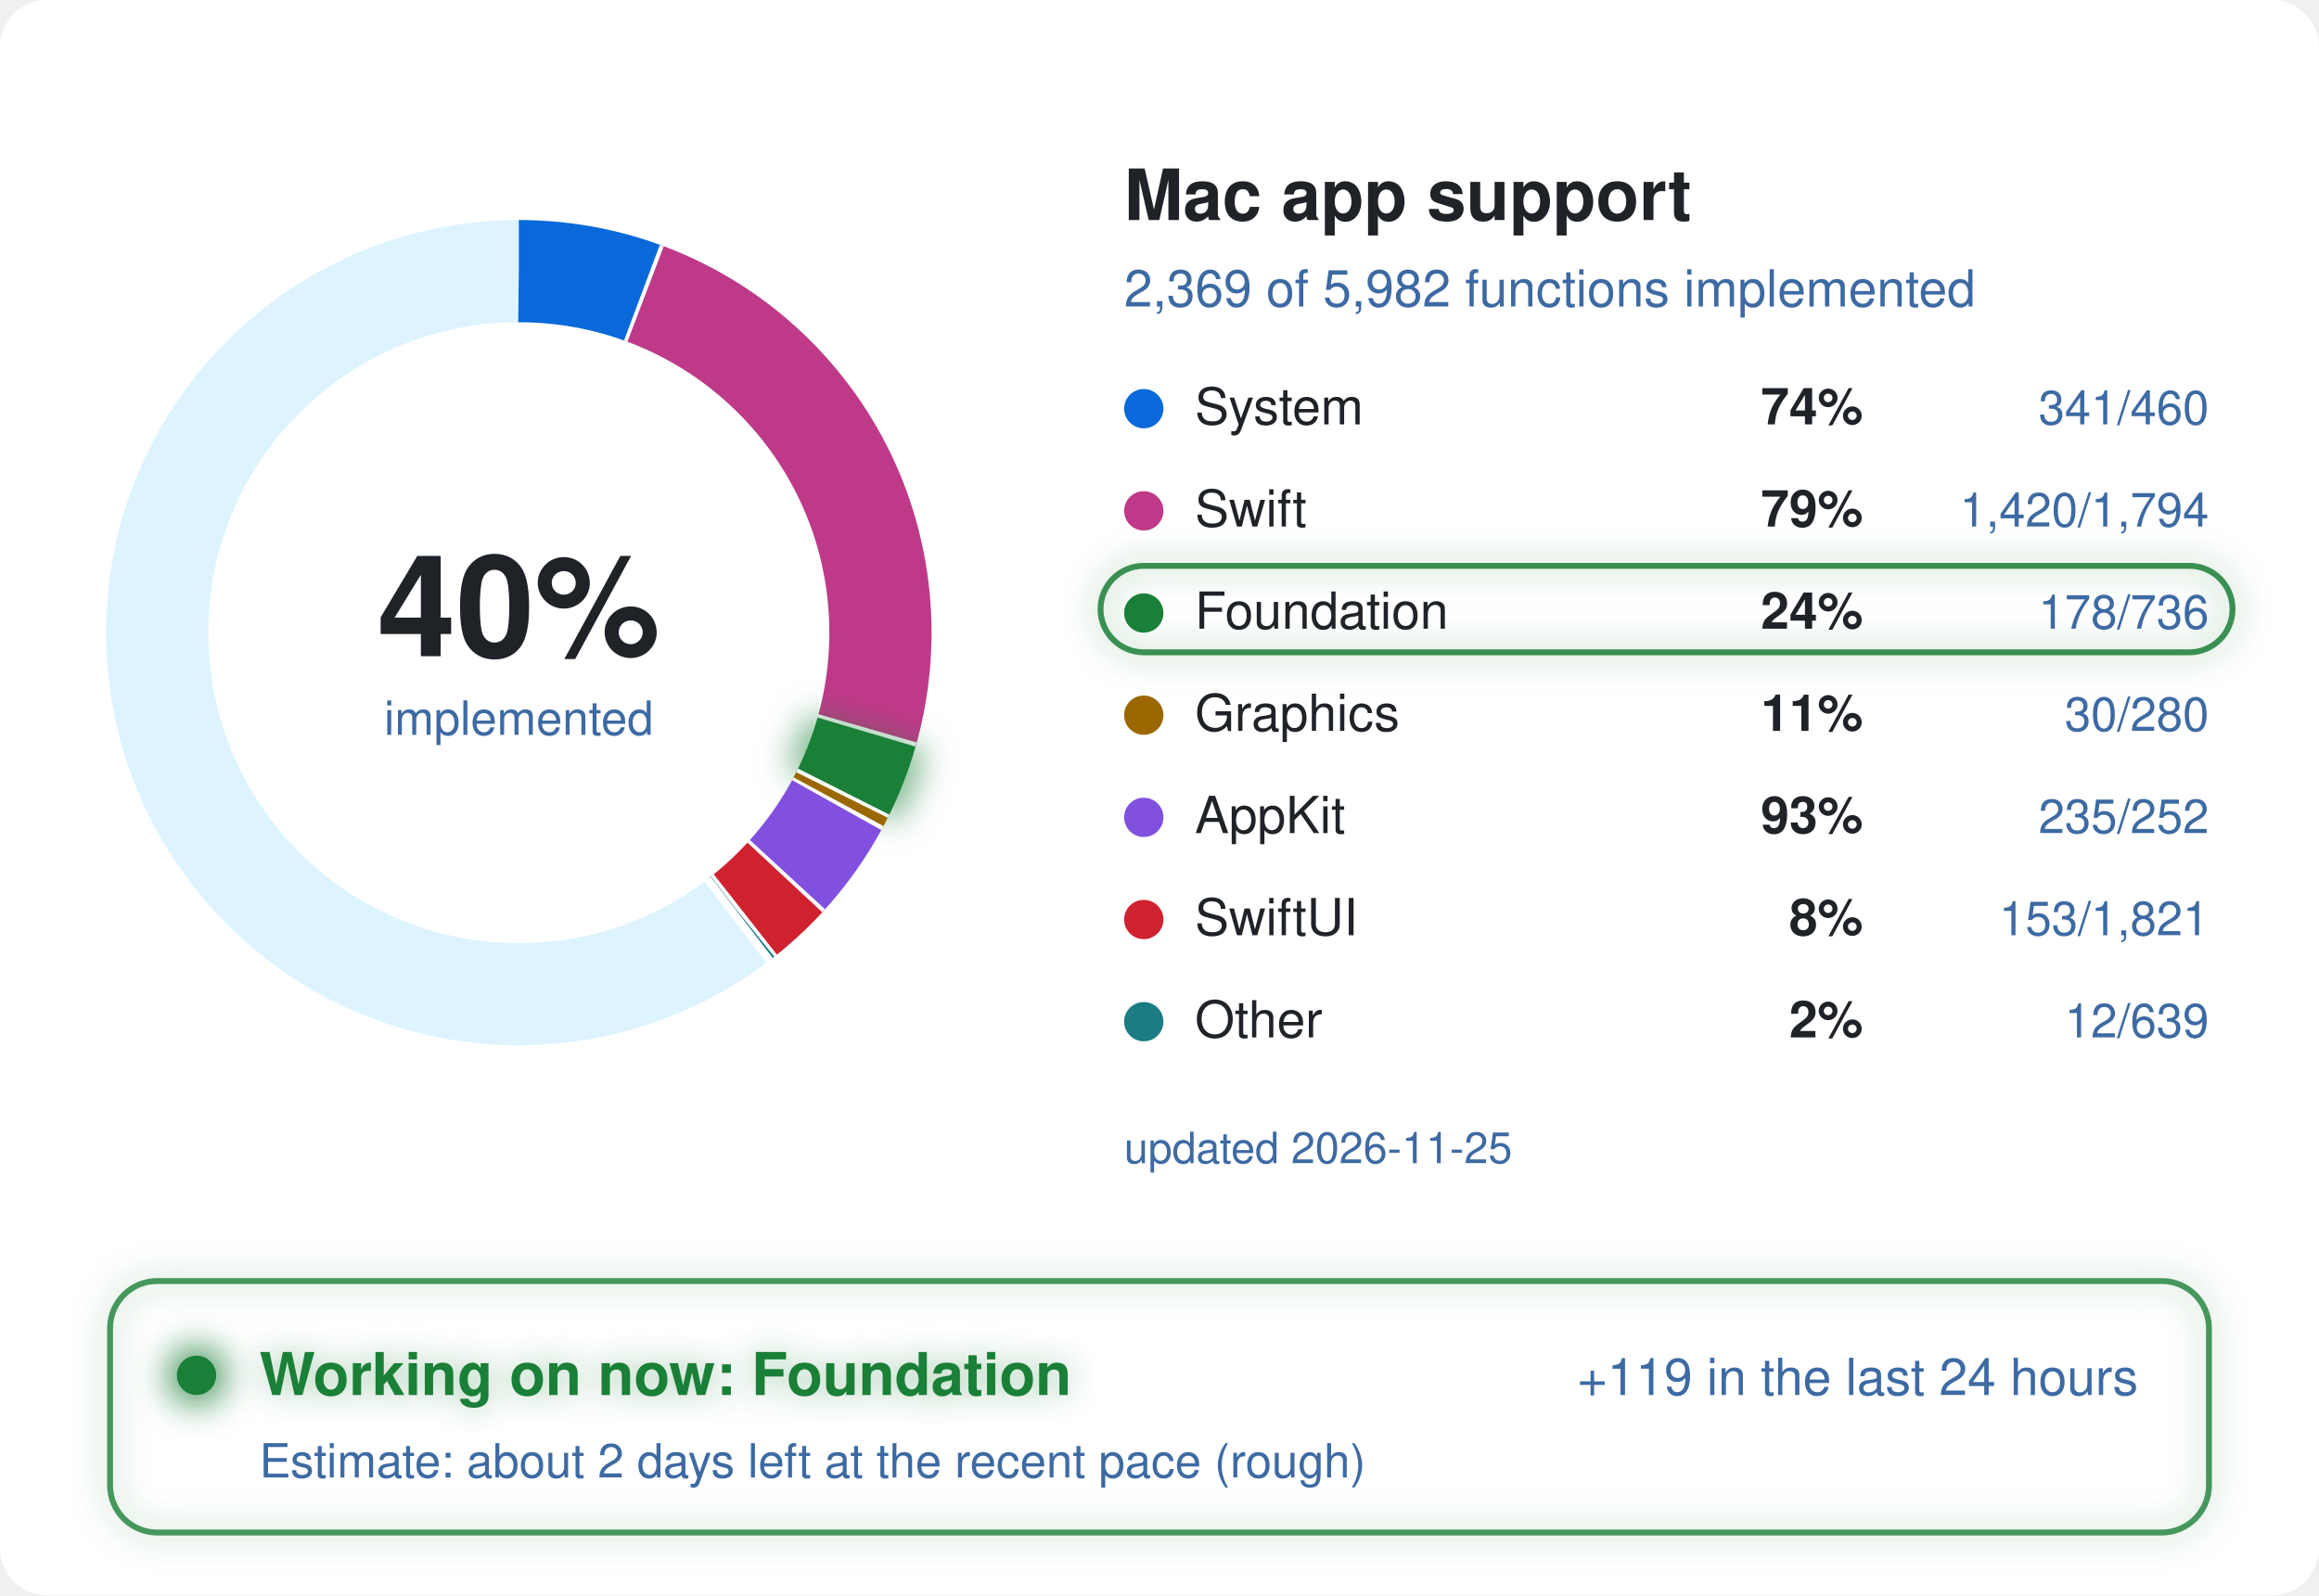
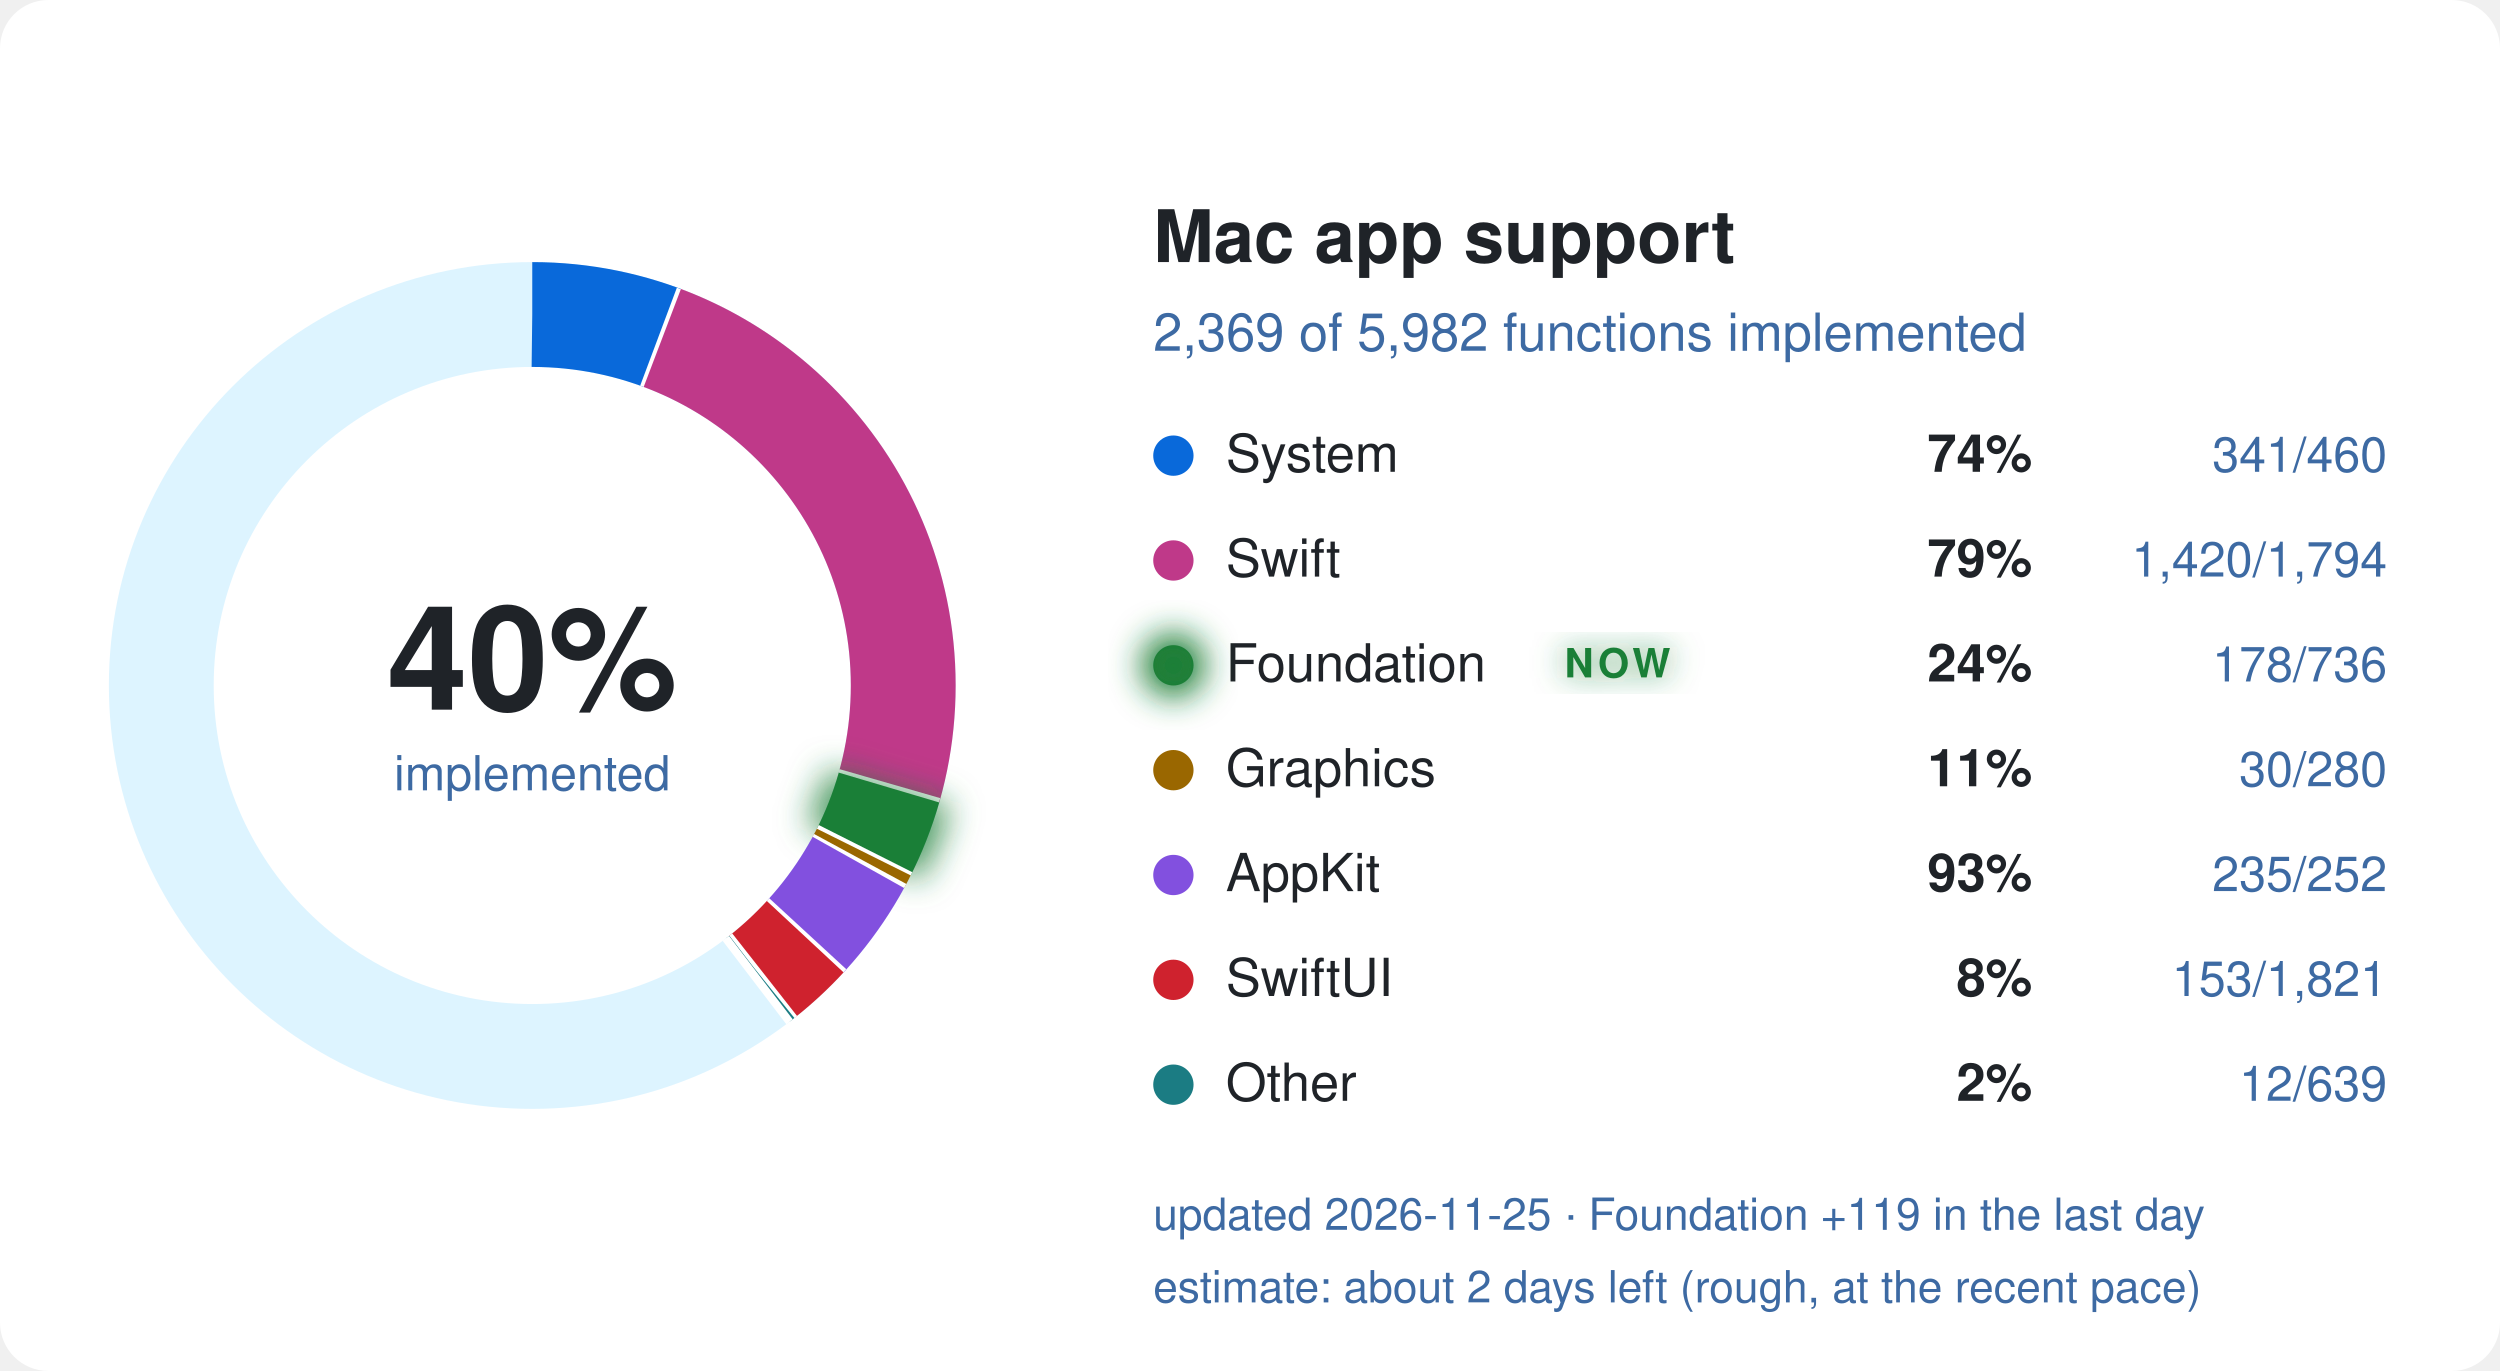
- <svg xmlns="http://www.w3.org/2000/svg" width="590" height="406" viewBox="0 0 590 406">
+ <svg xmlns="http://www.w3.org/2000/svg" width="620" height="340" viewBox="0 0 620 340">
  <style>
  text { font-family: system-ui, -apple-system, "Segoe UI", Helvetica, Arial, sans-serif; }
  .bg { fill: #ffffff; } .ink { fill: #1f2328; } .mute { fill: #3d6aa3; }
  .track { stroke: #ddf4ff; } .gap { stroke: #ffffff; }
  .s-System { stroke: #0969da; } .f-System { fill: #0969da; }
  .s-Swift { stroke: #bf3989; } .f-Swift { fill: #bf3989; }
  .s-Foundation { stroke: #1a7f37; } .f-Foundation { fill: #1a7f37; }
  .s-Graphics { stroke: #9a6700; } .f-Graphics { fill: #9a6700; }
  .s-AppKit { stroke: #8250df; } .f-AppKit { fill: #8250df; }
  .s-SwiftUI { stroke: #cf222e; } .f-SwiftUI { fill: #cf222e; }
  .s-Other { stroke: #1b7c83; } .f-Other { fill: #1b7c83; }
  @media (prefers-color-scheme: dark) {
    .bg { fill: #0d1117; } .ink { fill: #e6edf3; } .mute { fill: #8fb4e3; }
    .track { stroke: #12263f; } .gap { stroke: #0d1117; }
    .s-System { stroke: #4493f8; } .f-System { fill: #4493f8; }
    .s-Swift { stroke: #db61a2; } .f-Swift { fill: #db61a2; }
    .s-Foundation { stroke: #3fb950; } .f-Foundation { fill: #3fb950; }
    .s-Graphics { stroke: #d29922; } .f-Graphics { fill: #d29922; }
    .s-AppKit { stroke: #a371f7; } .f-AppKit { fill: #a371f7; }
    .s-SwiftUI { stroke: #f85149; } .f-SwiftUI { fill: #f85149; }
    .s-Other { stroke: #39c5cf; } .f-Other { fill: #39c5cf; }
  }
</style>
  <defs>
    <filter id="glow" x="-50%" y="-50%" width="200%" height="200%">
      <feGaussianBlur stdDeviation="4" />
    </filter>
  </defs>
-   <rect width="590" height="406" rx="12" class="bg" />
-   <circle cx="132" cy="161" r="92" fill="none" class="track" stroke-width="26" />
-   <circle cx="132" cy="161" r="92" fill="none" class="s-System" stroke-width="26" stroke-dasharray="32.95 578.05" stroke-dashoffset="-0.00" transform="rotate(-90 132 161)" />
-   <line x1="159.7" y1="87.0" x2="168.8" y2="62.7" class="gap" stroke-width="2" />
-   <circle cx="132" cy="161" r="92" fill="none" class="s-Swift" stroke-width="26" stroke-dasharray="137.22 578.05" stroke-dashoffset="-32.95" transform="rotate(-90 132 161)" />
-   <line x1="207.9" y1="182.7" x2="232.9" y2="189.9" class="gap" stroke-width="2" />
-   <circle cx="132" cy="161" r="92" fill="none" class="s-Foundation" stroke-width="32" stroke-dasharray="17.20 578.05" stroke-dashoffset="-170.17" transform="rotate(-90 132 161)" filter="url(#glow)" opacity="0.55" />
-   <circle cx="132" cy="161" r="92" fill="none" class="s-Foundation" stroke-width="26" stroke-dasharray="17.20 578.05" stroke-dashoffset="-170.17" transform="rotate(-90 132 161)" />
-   <line x1="202.6" y1="196.5" x2="225.8" y2="208.2" class="gap" stroke-width="2" />
-   <circle cx="132" cy="161" r="92" fill="none" class="s-Graphics" stroke-width="26" stroke-dasharray="2.90 578.05" stroke-dashoffset="-187.37" transform="rotate(-90 132 161)" />
-   <line x1="201.4" y1="198.7" x2="224.3" y2="211.1" class="gap" stroke-width="2" />
-   <circle cx="132" cy="161" r="92" fill="none" class="s-AppKit" stroke-width="26" stroke-dasharray="22.71 578.05" stroke-dashoffset="-190.27" transform="rotate(-90 132 161)" />
-   <line x1="190.1" y1="214.5" x2="209.2" y2="232.1" class="gap" stroke-width="2" />
-   <circle cx="132" cy="161" r="92" fill="none" class="s-SwiftUI" stroke-width="26" stroke-dasharray="14.78 578.05" stroke-dashoffset="-212.98" transform="rotate(-90 132 161)" />
-   <line x1="180.8" y1="223.1" x2="196.9" y2="243.6" class="gap" stroke-width="2" />
-   <circle cx="132" cy="161" r="92" fill="none" class="s-Other" stroke-width="26" stroke-dasharray="1.16 578.05" stroke-dashoffset="-227.76" transform="rotate(-90 132 161)" />
-   <line x1="180.0" y1="223.7" x2="195.8" y2="244.4" class="gap" stroke-width="2" />
-   <text x="132" y="167" text-anchor="middle" class="ink" font-size="36" font-weight="700">40%</text>
-   <text x="132" y="187" text-anchor="middle" class="mute" font-size="12">implemented</text>
-   <text x="286" y="56" class="ink" font-size="18" font-weight="600">Mac app support</text>
-   <text x="286" y="78" class="mute" font-size="13">2,369 of 5,982 functions implemented</text>
-   <circle cx="291" cy="104" r="5" class="f-System" />
-   <text x="304" y="108" class="ink" font-size="13">System</text>
-   <text x="474" y="108" class="ink" font-size="13" font-weight="600" text-anchor="end">74%</text>
-   <text x="562" y="108" class="mute" font-size="12" text-anchor="end">341/460</text>
-   <circle cx="291" cy="130" r="5" class="f-Swift" />
-   <text x="304" y="134" class="ink" font-size="13">Swift</text>
-   <text x="474" y="134" class="ink" font-size="13" font-weight="600" text-anchor="end">79%</text>
-   <text x="562" y="134" class="mute" font-size="12" text-anchor="end">1,420/1,794</text>
-   <rect x="280" y="144" width="288" height="22" rx="11" fill="none" class="s-Foundation" stroke-width="1.5" filter="url(#glow)" opacity="0.6" />
-   <rect x="280" y="144" width="288" height="22" rx="11" fill="none" class="s-Foundation" stroke-width="1.5" opacity="0.85" />
-   <circle cx="291" cy="156" r="5" class="f-Foundation" />
-   <text x="304" y="160" class="ink" font-size="13">Foundation</text>
-   <text x="474" y="160" class="ink" font-size="13" font-weight="600" text-anchor="end">24%</text>
-   <text x="562" y="160" class="mute" font-size="12" text-anchor="end">178/736</text>
-   <circle cx="291" cy="182" r="5" class="f-Graphics" />
-   <text x="304" y="186" class="ink" font-size="13">Graphics</text>
-   <text x="474" y="186" class="ink" font-size="13" font-weight="600" text-anchor="end">11%</text>
-   <text x="562" y="186" class="mute" font-size="12" text-anchor="end">30/280</text>
-   <circle cx="291" cy="208" r="5" class="f-AppKit" />
-   <text x="304" y="212" class="ink" font-size="13">AppKit</text>
-   <text x="474" y="212" class="ink" font-size="13" font-weight="600" text-anchor="end">93%</text>
-   <text x="562" y="212" class="mute" font-size="12" text-anchor="end">235/252</text>
-   <circle cx="291" cy="234" r="5" class="f-SwiftUI" />
-   <text x="304" y="238" class="ink" font-size="13">SwiftUI</text>
-   <text x="474" y="238" class="ink" font-size="13" font-weight="600" text-anchor="end">8%</text>
-   <text x="562" y="238" class="mute" font-size="12" text-anchor="end">153/1,821</text>
-   <circle cx="291" cy="260" r="5" class="f-Other" />
-   <text x="304" y="264" class="ink" font-size="13">Other</text>
-   <text x="474" y="264" class="ink" font-size="13" font-weight="600" text-anchor="end">2%</text>
-   <text x="562" y="264" class="mute" font-size="12" text-anchor="end">12/639</text>
-   <text x="286" y="296" class="mute" font-size="11">updated 2026-11-25</text>
-   <rect x="28" y="326" width="534" height="64" rx="12" fill="none" class="s-Foundation" stroke-width="1.5" filter="url(#glow)" opacity="0.5" />
-   <rect x="28" y="326" width="534" height="64" rx="12" fill="none" class="s-Foundation" stroke-width="1.5" opacity="0.8" />
-   <circle cx="50" cy="350" r="8" class="f-Foundation" filter="url(#glow)" opacity="0.7" />
-   <circle cx="50" cy="350" r="5" class="f-Foundation" />
-   <text x="66" y="355" font-size="15" font-weight="700" class="f-Foundation" filter="url(#glow)" opacity="0.45">Working on now: Foundation</text>
-   <text x="66" y="355" font-size="15" font-weight="700" class="f-Foundation">Working on now: Foundation</text>
-   <text x="544" y="355" class="mute" font-size="13" text-anchor="end">+119 in the last 24 hours</text>
-   <text x="66" y="376" class="mute" font-size="12">Estimate: about 2 days left at the recent pace (rough)</text>
+   <rect width="620" height="340" rx="12" class="bg" />
+   <circle cx="132" cy="170" r="92" fill="none" class="track" stroke-width="26" />
+   <circle cx="132" cy="170" r="92" fill="none" class="s-System" stroke-width="26" stroke-dasharray="32.95 578.05" stroke-dashoffset="-0.00" transform="rotate(-90 132 170)" />
+   <line x1="159.7" y1="96.0" x2="168.8" y2="71.7" class="gap" stroke-width="2" />
+   <circle cx="132" cy="170" r="92" fill="none" class="s-Swift" stroke-width="26" stroke-dasharray="137.22 578.05" stroke-dashoffset="-32.95" transform="rotate(-90 132 170)" />
+   <line x1="207.9" y1="191.7" x2="232.9" y2="198.9" class="gap" stroke-width="2" />
+   <circle cx="132" cy="170" r="92" fill="none" class="s-Foundation" stroke-width="32" stroke-dasharray="17.20 578.05" stroke-dashoffset="-170.17" transform="rotate(-90 132 170)" filter="url(#glow)" opacity="0.77" />
+   <circle cx="132" cy="170" r="92" fill="none" class="s-Foundation" stroke-width="26" stroke-dasharray="17.20 578.05" stroke-dashoffset="-170.17" transform="rotate(-90 132 170)" />
+   <line x1="202.6" y1="205.5" x2="225.8" y2="217.2" class="gap" stroke-width="2" />
+   <circle cx="132" cy="170" r="92" fill="none" class="s-Graphics" stroke-width="26" stroke-dasharray="2.90 578.05" stroke-dashoffset="-187.37" transform="rotate(-90 132 170)" />
+   <line x1="201.4" y1="207.7" x2="224.3" y2="220.1" class="gap" stroke-width="2" />
+   <circle cx="132" cy="170" r="92" fill="none" class="s-AppKit" stroke-width="26" stroke-dasharray="22.71 578.05" stroke-dashoffset="-190.27" transform="rotate(-90 132 170)" />
+   <line x1="190.1" y1="223.5" x2="209.2" y2="241.1" class="gap" stroke-width="2" />
+   <circle cx="132" cy="170" r="92" fill="none" class="s-SwiftUI" stroke-width="26" stroke-dasharray="14.78 578.05" stroke-dashoffset="-212.98" transform="rotate(-90 132 170)" />
+   <line x1="180.8" y1="232.1" x2="196.9" y2="252.6" class="gap" stroke-width="2" />
+   <circle cx="132" cy="170" r="92" fill="none" class="s-Other" stroke-width="26" stroke-dasharray="1.16 578.05" stroke-dashoffset="-227.76" transform="rotate(-90 132 170)" />
+   <line x1="180.0" y1="232.7" x2="195.8" y2="253.4" class="gap" stroke-width="2" />
+   <text x="132" y="176" text-anchor="middle" class="ink" font-size="36" font-weight="700">40%</text>
+   <text x="132" y="196" text-anchor="middle" class="mute" font-size="12">implemented</text>
+   <text x="286" y="65" class="ink" font-size="18" font-weight="600">Mac app support</text>
+   <text x="286" y="87" class="mute" font-size="13">2,369 of 5,982 functions implemented</text>
+   <circle cx="291" cy="113" r="5" class="f-System" />
+   <text x="304" y="117" class="ink" font-size="13">System</text>
+   <text x="504" y="117" class="ink" font-size="13" font-weight="600" text-anchor="end">74%</text>
+   <text x="592" y="117" class="mute" font-size="12" text-anchor="end">341/460</text>
+   <circle cx="291" cy="139" r="5" class="f-Swift" />
+   <text x="304" y="143" class="ink" font-size="13">Swift</text>
+   <text x="504" y="143" class="ink" font-size="13" font-weight="600" text-anchor="end">79%</text>
+   <text x="592" y="143" class="mute" font-size="12" text-anchor="end">1,420/1,794</text>
+   <circle cx="291" cy="165" r="5" class="f-Foundation" />
+   <text x="304" y="169" class="ink" font-size="13">Foundation</text>
+   <circle cx="291" cy="165" r="8" class="f-Foundation" filter="url(#glow)" opacity="0.98" />
+   <text x="388" y="168" font-size="10" font-weight="800" letter-spacing="1" class="f-Foundation" filter="url(#glow)" opacity="0.84">NOW</text>
+   <text x="388" y="168" font-size="10" font-weight="800" letter-spacing="1" class="f-Foundation">NOW</text>
+   <text x="504" y="169" class="ink" font-size="13" font-weight="600" text-anchor="end">24%</text>
+   <text x="592" y="169" class="mute" font-size="12" text-anchor="end">178/736</text>
+   <circle cx="291" cy="191" r="5" class="f-Graphics" />
+   <text x="304" y="195" class="ink" font-size="13">Graphics</text>
+   <text x="504" y="195" class="ink" font-size="13" font-weight="600" text-anchor="end">11%</text>
+   <text x="592" y="195" class="mute" font-size="12" text-anchor="end">30/280</text>
+   <circle cx="291" cy="217" r="5" class="f-AppKit" />
+   <text x="304" y="221" class="ink" font-size="13">AppKit</text>
+   <text x="504" y="221" class="ink" font-size="13" font-weight="600" text-anchor="end">93%</text>
+   <text x="592" y="221" class="mute" font-size="12" text-anchor="end">235/252</text>
+   <circle cx="291" cy="243" r="5" class="f-SwiftUI" />
+   <text x="304" y="247" class="ink" font-size="13">SwiftUI</text>
+   <text x="504" y="247" class="ink" font-size="13" font-weight="600" text-anchor="end">8%</text>
+   <text x="592" y="247" class="mute" font-size="12" text-anchor="end">153/1,821</text>
+   <circle cx="291" cy="269" r="5" class="f-Other" />
+   <text x="304" y="273" class="ink" font-size="13">Other</text>
+   <text x="504" y="273" class="ink" font-size="13" font-weight="600" text-anchor="end">2%</text>
+   <text x="592" y="273" class="mute" font-size="12" text-anchor="end">12/639</text>
+   <text x="286" y="305" class="mute" font-size="11">updated 2026-11-25 · Foundation +119 in the last day</text>
+   <text x="286" y="323" class="mute" font-size="11">estimate: about 2 days left (rough, at the recent pace)</text>
</svg>
